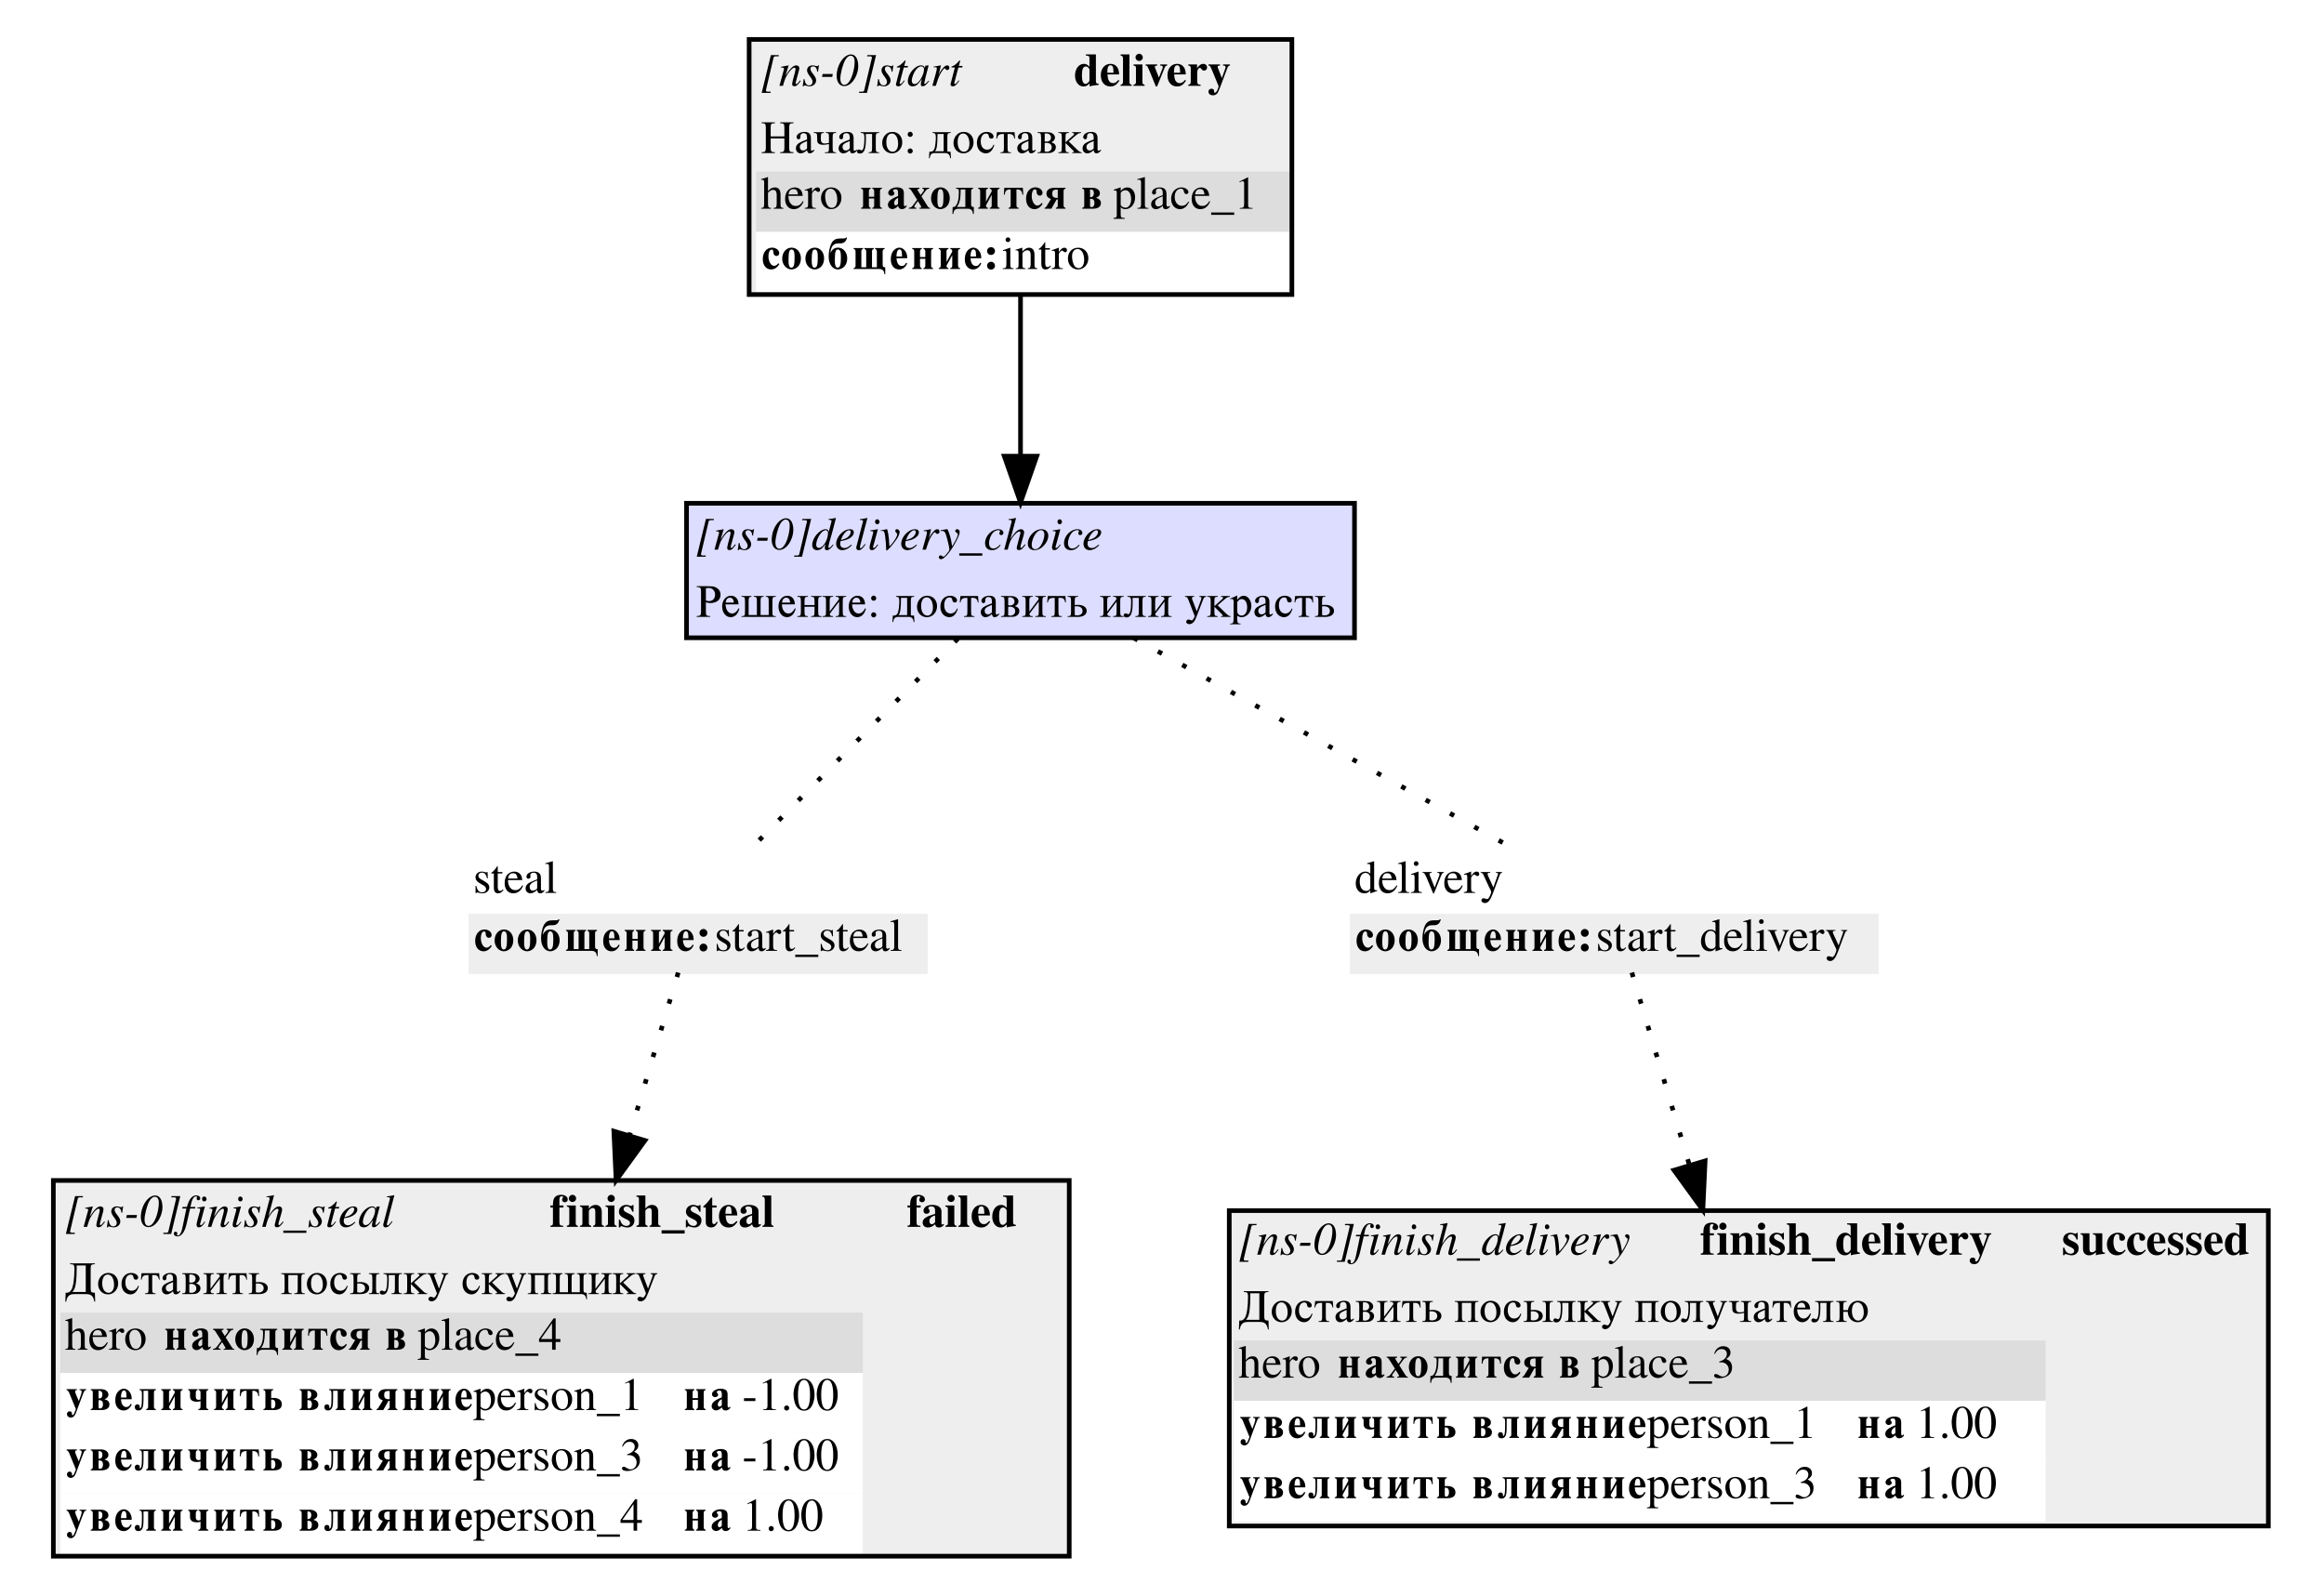
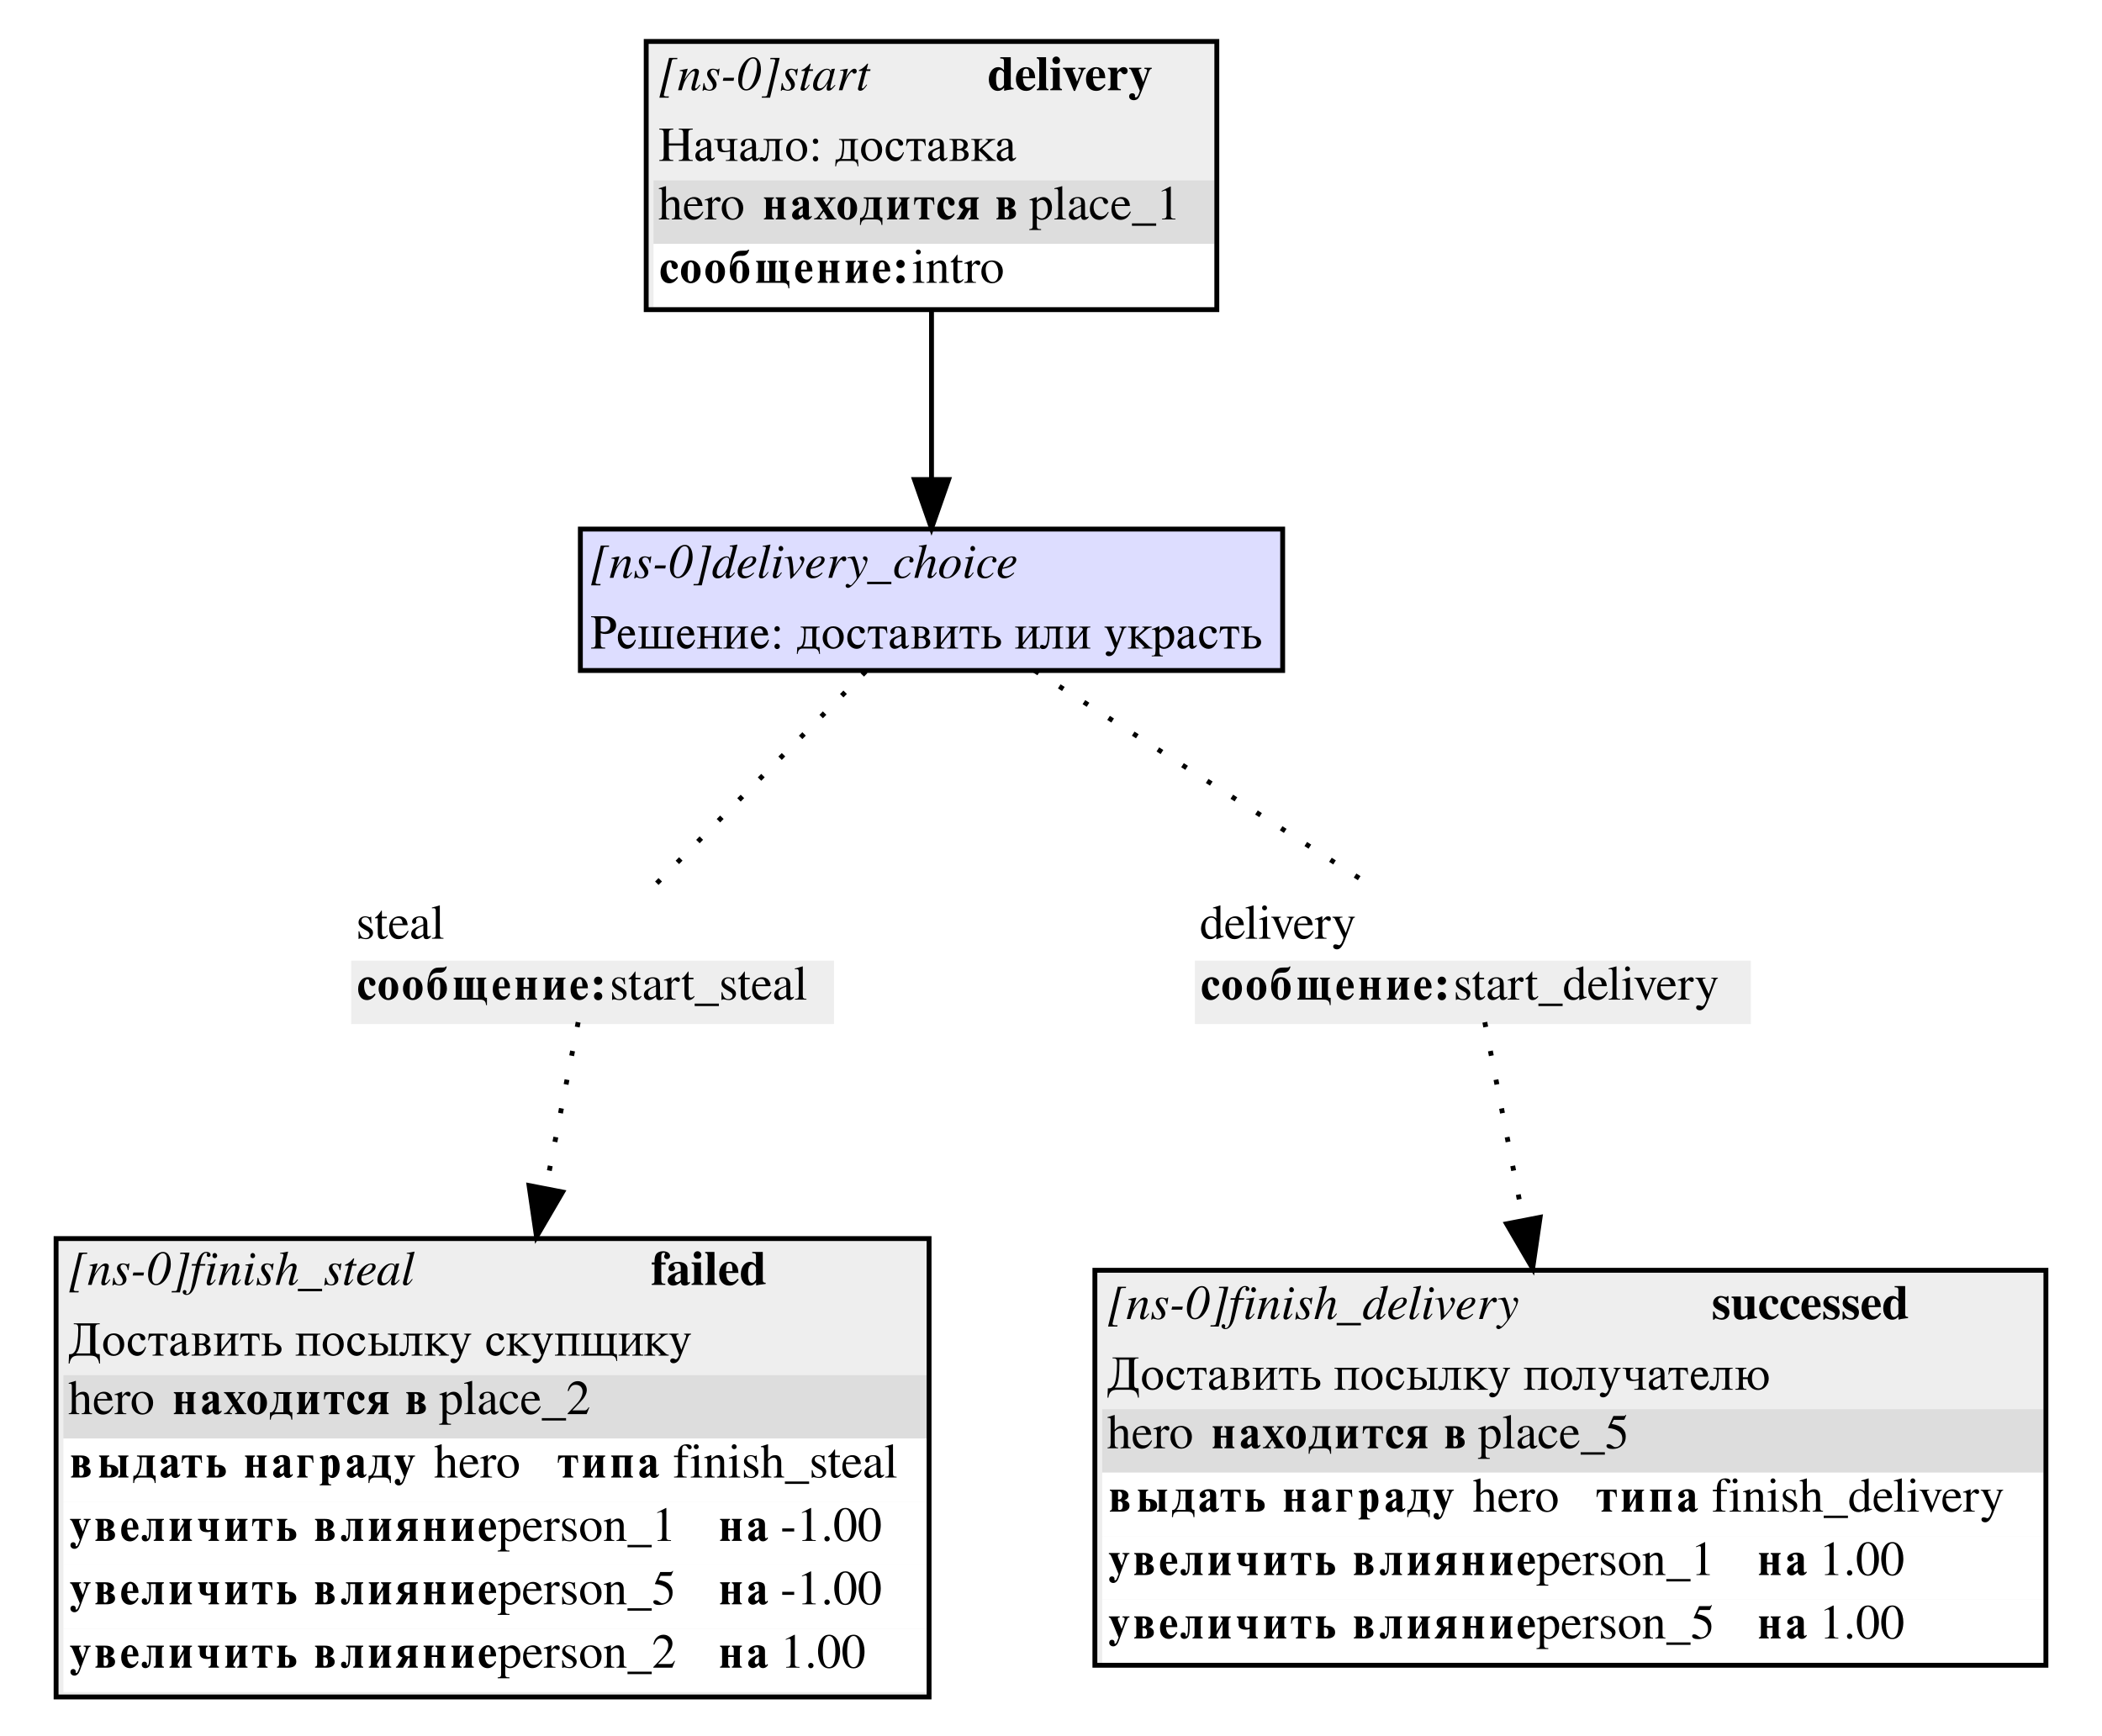
- <svg xmlns="http://www.w3.org/2000/svg" width="501pt" height="344pt" viewBox="0.00 0.00 501.00 344.00">
-   <g id="graph0" class="graph" transform="scale(1 1) rotate(0) translate(4 340)">
-     <polygon fill="white" stroke="white" points="-4,4 -4,-340 497,-340 497,4 -4,4" />
+ <svg xmlns="http://www.w3.org/2000/svg" width="431pt" height="356pt" viewBox="0.00 0.00 431.00 356.00">
+   <g id="graph0" class="graph" transform="scale(1 1) rotate(0) translate(4 352)">
+     <polygon fill="white" stroke="white" points="-4,4 -4,-352 427,-352 427,4 -4,4" />
    <g id="node1" class="node">
-       <polygon fill="#eeeeee" stroke="none" points="7.5,-4.5 7.5,-85.5 226.5,-85.5 226.5,-4.5 7.5,-4.5" />
-       <text text-anchor="start" x="10" y="-75.5" font-family="Times,serif" font-style="italic" font-size="10.00">[ns-0]finish_steal</text>
-       <text text-anchor="start" x="114.5" y="-75.5" font-family="Times,serif" font-weight="bold" font-size="10.00">finish_steal</text>
-       <text text-anchor="start" x="191.5" y="-75.5" font-family="Times,serif" font-weight="bold" font-size="10.00">failed</text>
-       <text text-anchor="start" x="10" y="-61" font-family="Times,serif" font-size="10.00">Доставить посылку скупщику</text>
-       <polygon fill="#dddddd" stroke="none" points="9,-44 9,-57 182,-57 182,-44 9,-44" />
-       <text text-anchor="start" x="10" y="-49" font-family="Times,serif" font-size="10.00">hero </text>
-       <text text-anchor="start" x="31" y="-49" font-family="Times,serif" font-weight="bold" font-size="10.00">находится в</text>
-       <text text-anchor="start" x="86" y="-49" font-family="Times,serif" font-size="10.00"> place_4</text>
-       <polygon fill="#ffffff" stroke="none" points="9,-31 9,-44 182,-44 182,-31 9,-31" />
+       <polygon fill="#eeeeee" stroke="none" points="7.5,-4 7.5,-98 186.5,-98 186.5,-4 7.5,-4" />
+       <text text-anchor="start" x="10" y="-88.5" font-family="Times,serif" font-style="italic" font-size="10.00">[ns-0]finish_steal</text>
+       <text text-anchor="start" x="129.5" y="-88.5" font-family="Times,serif" font-weight="bold" font-size="10.00">failed</text>
+       <text text-anchor="start" x="10" y="-74" font-family="Times,serif" font-size="10.00">Доставить посылку скупщику</text>
+       <polygon fill="#dddddd" stroke="none" points="9,-57 9,-70 186,-70 186,-57 9,-57" />
+       <text text-anchor="start" x="10" y="-62" font-family="Times,serif" font-size="10.00">hero </text>
+       <text text-anchor="start" x="31" y="-62" font-family="Times,serif" font-weight="bold" font-size="10.00">находится в</text>
+       <text text-anchor="start" x="86" y="-62" font-family="Times,serif" font-size="10.00"> place_2</text>
+       <polygon fill="#ffffff" stroke="none" points="9,-44 9,-57 186,-57 186,-44 9,-44" />
+       <text text-anchor="start" x="10" y="-49" font-family="Times,serif" font-weight="bold" font-size="10.00">выдать награду </text>
+       <text text-anchor="start" x="85" y="-49" font-family="Times,serif" font-size="10.00">  hero </text>
+       <text text-anchor="start" x="110" y="-49" font-family="Times,serif" font-weight="bold" font-size="10.00">типа </text>
+       <text text-anchor="start" x="134" y="-49" font-family="Times,serif" font-size="10.00"> finish_steal</text>
+       <polygon fill="#ffffff" stroke="none" points="9,-31 9,-44 186,-44 186,-31 9,-31" />
      <text text-anchor="start" x="10" y="-36" font-family="Times,serif" font-weight="bold" font-size="10.00">увеличить влияние </text>
      <text text-anchor="start" x="98" y="-36" font-family="Times,serif" font-size="10.00">  person_1 </text>
      <text text-anchor="start" x="143" y="-36" font-family="Times,serif" font-weight="bold" font-size="10.00">на </text>
      <text text-anchor="start" x="156" y="-36" font-family="Times,serif" font-size="10.00"> -1.00</text>
-       <polygon fill="#ffffff" stroke="none" points="9,-18 9,-31 182,-31 182,-18 9,-18" />
+       <polygon fill="#ffffff" stroke="none" points="9,-18 9,-31 186,-31 186,-18 9,-18" />
      <text text-anchor="start" x="10" y="-23" font-family="Times,serif" font-weight="bold" font-size="10.00">увеличить влияние </text>
-       <text text-anchor="start" x="98" y="-23" font-family="Times,serif" font-size="10.00">  person_3 </text>
+       <text text-anchor="start" x="98" y="-23" font-family="Times,serif" font-size="10.00">  person_5 </text>
      <text text-anchor="start" x="143" y="-23" font-family="Times,serif" font-weight="bold" font-size="10.00">на </text>
      <text text-anchor="start" x="156" y="-23" font-family="Times,serif" font-size="10.00"> -1.00</text>
-       <polygon fill="#ffffff" stroke="none" points="9,-5 9,-18 182,-18 182,-5 9,-5" />
+       <polygon fill="#ffffff" stroke="none" points="9,-5 9,-18 186,-18 186,-5 9,-5" />
      <text text-anchor="start" x="10" y="-10" font-family="Times,serif" font-weight="bold" font-size="10.00">увеличить влияние </text>
-       <text text-anchor="start" x="98" y="-10" font-family="Times,serif" font-size="10.00">  person_4 </text>
+       <text text-anchor="start" x="98" y="-10" font-family="Times,serif" font-size="10.00">  person_2 </text>
      <text text-anchor="start" x="143" y="-10" font-family="Times,serif" font-weight="bold" font-size="10.00">на </text>
      <text text-anchor="start" x="156" y="-10" font-family="Times,serif" font-size="10.00"> 1.00</text>
-       <polygon fill="none" stroke="black" points="7.5,-4.5 7.5,-85.5 226.5,-85.5 226.5,-4.5 7.5,-4.5" />
+       <polygon fill="none" stroke="black" points="7.5,-4 7.5,-98 186.5,-98 186.5,-4 7.5,-4" />
    </g>
    <g id="node2" class="node">
-       <polygon fill="#eeeeee" stroke="none" points="157.5,-276.5 157.5,-331.5 274.5,-331.5 274.5,-276.5 157.5,-276.5" />
-       <text text-anchor="start" x="160" y="-321.5" font-family="Times,serif" font-style="italic" font-size="10.00">[ns-0]start</text>
-       <text text-anchor="start" x="227.5" y="-321.5" font-family="Times,serif" font-weight="bold" font-size="10.00">delivery</text>
-       <text text-anchor="start" x="160" y="-307" font-family="Times,serif" font-size="10.00">Начало: доставка</text>
-       <polygon fill="#dddddd" stroke="none" points="159,-290 159,-303 274,-303 274,-290 159,-290" />
-       <text text-anchor="start" x="160" y="-295" font-family="Times,serif" font-size="10.00">hero </text>
-       <text text-anchor="start" x="181" y="-295" font-family="Times,serif" font-weight="bold" font-size="10.00">находится в</text>
-       <text text-anchor="start" x="236" y="-295" font-family="Times,serif" font-size="10.00"> place_1</text>
-       <polygon fill="#ffffff" stroke="none" points="159,-277 159,-290 274,-290 274,-277 159,-277" />
-       <text text-anchor="start" x="160" y="-282" font-family="Times,serif" font-weight="bold" font-size="10.00">сообщение:</text>
-       <text text-anchor="start" x="212" y="-282" font-family="Times,serif" font-size="10.00"> intro</text>
-       <polygon fill="none" stroke="black" points="157.5,-276.5 157.5,-331.5 274.5,-331.5 274.5,-276.5 157.5,-276.5" />
+       <polygon fill="#eeeeee" stroke="none" points="128.5,-288.5 128.5,-343.5 245.5,-343.5 245.5,-288.5 128.5,-288.5" />
+       <text text-anchor="start" x="131" y="-333.5" font-family="Times,serif" font-style="italic" font-size="10.00">[ns-0]start</text>
+       <text text-anchor="start" x="198.5" y="-333.5" font-family="Times,serif" font-weight="bold" font-size="10.00">delivery</text>
+       <text text-anchor="start" x="131" y="-319" font-family="Times,serif" font-size="10.00">Начало: доставка</text>
+       <polygon fill="#dddddd" stroke="none" points="130,-302 130,-315 245,-315 245,-302 130,-302" />
+       <text text-anchor="start" x="131" y="-307" font-family="Times,serif" font-size="10.00">hero </text>
+       <text text-anchor="start" x="152" y="-307" font-family="Times,serif" font-weight="bold" font-size="10.00">находится в</text>
+       <text text-anchor="start" x="207" y="-307" font-family="Times,serif" font-size="10.00"> place_1</text>
+       <polygon fill="#ffffff" stroke="none" points="130,-289 130,-302 245,-302 245,-289 130,-289" />
+       <text text-anchor="start" x="131" y="-294" font-family="Times,serif" font-weight="bold" font-size="10.00">сообщение:</text>
+       <text text-anchor="start" x="183" y="-294" font-family="Times,serif" font-size="10.00"> intro</text>
+       <polygon fill="none" stroke="black" points="128.5,-288.5 128.5,-343.5 245.5,-343.5 245.5,-288.5 128.5,-288.5" />
    </g>
    <g id="node3" class="node">
-       <polygon fill="#ddddff" stroke="none" points="144,-202.5 144,-231.5 288,-231.5 288,-202.5 144,-202.5" />
-       <text text-anchor="start" x="146" y="-221.5" font-family="Times,serif" font-style="italic" font-size="10.00">[ns-0]delivery_choice</text>
-       <text text-anchor="start" x="146" y="-207" font-family="Times,serif" font-size="10.00">Решение: доставить или украсть</text>
-       <polygon fill="none" stroke="black" points="144,-202.5 144,-231.5 288,-231.5 288,-202.5 144,-202.5" />
+       <polygon fill="#ddddff" stroke="none" points="115,-214.5 115,-243.5 259,-243.5 259,-214.5 115,-214.5" />
+       <text text-anchor="start" x="117" y="-233.5" font-family="Times,serif" font-style="italic" font-size="10.00">[ns-0]delivery_choice</text>
+       <text text-anchor="start" x="117" y="-219" font-family="Times,serif" font-size="10.00">Решение: доставить или украсть</text>
+       <polygon fill="none" stroke="black" points="115,-214.5 115,-243.5 259,-243.5 259,-214.5 115,-214.5" />
    </g>
    <g id="edge3" class="edge">
-       <path fill="none" stroke="black" d="M216,-276.105C216,-265.132 216,-252.546 216,-241.9" />
-       <polygon fill="black" stroke="black" points="219.5,-241.657 216,-231.657 212.5,-241.657 219.5,-241.657" />
+       <path fill="none" stroke="black" d="M187,-288.105C187,-277.132 187,-264.546 187,-253.9" />
+       <polygon fill="black" stroke="black" points="190.5,-253.657 187,-243.657 183.5,-253.657 190.5,-253.657" />
    </g>
    <g id="node5" class="node">
-       <polygon fill="#ffffff" stroke="none" points="97,-143 97,-157 196,-157 196,-143 97,-143" />
-       <text text-anchor="start" x="98" y="-147.5" font-family="Times,serif" font-size="10.00">steal</text>
-       <polygon fill="#eeeeee" stroke="none" points="97,-130 97,-143 196,-143 196,-130 97,-130" />
-       <text text-anchor="start" x="98" y="-135" font-family="Times,serif" font-weight="bold" font-size="10.00">сообщение:</text>
-       <text text-anchor="start" x="150" y="-135" font-family="Times,serif" font-size="10.00"> start_steal</text>
+       <polygon fill="#ffffff" stroke="none" points="68,-155 68,-169 167,-169 167,-155 68,-155" />
+       <text text-anchor="start" x="69" y="-159.5" font-family="Times,serif" font-size="10.00">steal</text>
+       <polygon fill="#eeeeee" stroke="none" points="68,-142 68,-155 167,-155 167,-142 68,-142" />
+       <text text-anchor="start" x="69" y="-147" font-family="Times,serif" font-weight="bold" font-size="10.00">сообщение:</text>
+       <text text-anchor="start" x="121" y="-147" font-family="Times,serif" font-size="10.00"> start_steal</text>
    </g>
    <g id="edge1" class="edge">
-       <path fill="none" stroke="black" stroke-dasharray="1,5" d="M202.503,-202.31C189.79,-189.416 170.897,-170.252 158.515,-157.693" />
+       <path fill="none" stroke="black" stroke-dasharray="1,5" d="M173.503,-214.31C160.79,-201.416 141.897,-182.252 129.515,-169.693" />
    </g>
    <g id="node6" class="node">
-       <polygon fill="#ffffff" stroke="none" points="287,-143 287,-157 401,-157 401,-143 287,-143" />
-       <text text-anchor="start" x="288" y="-147.5" font-family="Times,serif" font-size="10.00">delivery</text>
-       <polygon fill="#eeeeee" stroke="none" points="287,-130 287,-143 401,-143 401,-130 287,-130" />
-       <text text-anchor="start" x="288" y="-135" font-family="Times,serif" font-weight="bold" font-size="10.00">сообщение:</text>
-       <text text-anchor="start" x="340" y="-135" font-family="Times,serif" font-size="10.00"> start_delivery</text>
+       <polygon fill="#ffffff" stroke="none" points="241,-155 241,-169 355,-169 355,-155 241,-155" />
+       <text text-anchor="start" x="242" y="-159.5" font-family="Times,serif" font-size="10.00">delivery</text>
+       <polygon fill="#eeeeee" stroke="none" points="241,-142 241,-155 355,-155 355,-142 241,-142" />
+       <text text-anchor="start" x="242" y="-147" font-family="Times,serif" font-weight="bold" font-size="10.00">сообщение:</text>
+       <text text-anchor="start" x="294" y="-147" font-family="Times,serif" font-size="10.00"> start_delivery</text>
    </g>
    <g id="edge4" class="edge">
-       <path fill="none" stroke="black" stroke-dasharray="1,5" d="M240.377,-202.478C263.733,-189.523 298.697,-170.129 321.43,-157.519" />
+       <path fill="none" stroke="black" stroke-dasharray="1,5" d="M208.14,-214.478C228.394,-201.523 258.714,-182.129 278.428,-169.519" />
    </g>
    <g id="node4" class="node">
-       <polygon fill="#eeeeee" stroke="none" points="261,-11 261,-79 485,-79 485,-11 261,-11" />
-       <text text-anchor="start" x="263" y="-69.5" font-family="Times,serif" font-style="italic" font-size="10.00">[ns-0]finish_delivery</text>
-       <text text-anchor="start" x="362.5" y="-69.5" font-family="Times,serif" font-weight="bold" font-size="10.00">finish_delivery</text>
-       <text text-anchor="start" x="440.5" y="-69.5" font-family="Times,serif" font-weight="bold" font-size="10.00">successed</text>
-       <text text-anchor="start" x="263" y="-55" font-family="Times,serif" font-size="10.00">Доставить посылку получателю</text>
-       <polygon fill="#dddddd" stroke="none" points="262,-38 262,-51 437,-51 437,-38 262,-38" />
-       <text text-anchor="start" x="263" y="-43" font-family="Times,serif" font-size="10.00">hero </text>
-       <text text-anchor="start" x="284" y="-43" font-family="Times,serif" font-weight="bold" font-size="10.00">находится в</text>
-       <text text-anchor="start" x="339" y="-43" font-family="Times,serif" font-size="10.00"> place_3</text>
-       <polygon fill="#ffffff" stroke="none" points="262,-25 262,-38 437,-38 437,-25 262,-25" />
-       <text text-anchor="start" x="263" y="-30" font-family="Times,serif" font-weight="bold" font-size="10.00">увеличить влияние </text>
-       <text text-anchor="start" x="351" y="-30" font-family="Times,serif" font-size="10.00">  person_1 </text>
-       <text text-anchor="start" x="396" y="-30" font-family="Times,serif" font-weight="bold" font-size="10.00">на </text>
-       <text text-anchor="start" x="409" y="-30" font-family="Times,serif" font-size="10.00"> 1.00</text>
-       <polygon fill="#ffffff" stroke="none" points="262,-12 262,-25 437,-25 437,-12 262,-12" />
-       <text text-anchor="start" x="263" y="-17" font-family="Times,serif" font-weight="bold" font-size="10.00">увеличить влияние </text>
-       <text text-anchor="start" x="351" y="-17" font-family="Times,serif" font-size="10.00">  person_3 </text>
-       <text text-anchor="start" x="396" y="-17" font-family="Times,serif" font-weight="bold" font-size="10.00">на </text>
-       <text text-anchor="start" x="409" y="-17" font-family="Times,serif" font-size="10.00"> 1.00</text>
-       <polygon fill="none" stroke="black" points="261,-11 261,-79 485,-79 485,-11 261,-11" />
+       <polygon fill="#eeeeee" stroke="none" points="220.5,-10.5 220.5,-91.5 415.5,-91.5 415.5,-10.5 220.5,-10.5" />
+       <text text-anchor="start" x="223" y="-81.5" font-family="Times,serif" font-style="italic" font-size="10.00">[ns-0]finish_delivery</text>
+       <text text-anchor="start" x="347" y="-81.5" font-family="Times,serif" font-weight="bold" font-size="10.00">successed</text>
+       <text text-anchor="start" x="223" y="-67" font-family="Times,serif" font-size="10.00">Доставить посылку получателю</text>
+       <polygon fill="#dddddd" stroke="none" points="222,-50 222,-63 415,-63 415,-50 222,-50" />
+       <text text-anchor="start" x="223" y="-55" font-family="Times,serif" font-size="10.00">hero </text>
+       <text text-anchor="start" x="244" y="-55" font-family="Times,serif" font-weight="bold" font-size="10.00">находится в</text>
+       <text text-anchor="start" x="299" y="-55" font-family="Times,serif" font-size="10.00"> place_5</text>
+       <polygon fill="#ffffff" stroke="none" points="222,-37 222,-50 415,-50 415,-37 222,-37" />
+       <text text-anchor="start" x="223" y="-42" font-family="Times,serif" font-weight="bold" font-size="10.00">выдать награду </text>
+       <text text-anchor="start" x="298" y="-42" font-family="Times,serif" font-size="10.00">  hero </text>
+       <text text-anchor="start" x="323" y="-42" font-family="Times,serif" font-weight="bold" font-size="10.00">типа </text>
+       <text text-anchor="start" x="347" y="-42" font-family="Times,serif" font-size="10.00"> finish_delivery</text>
+       <polygon fill="#ffffff" stroke="none" points="222,-24 222,-37 415,-37 415,-24 222,-24" />
+       <text text-anchor="start" x="223" y="-29" font-family="Times,serif" font-weight="bold" font-size="10.00">увеличить влияние </text>
+       <text text-anchor="start" x="311" y="-29" font-family="Times,serif" font-size="10.00">  person_1 </text>
+       <text text-anchor="start" x="356" y="-29" font-family="Times,serif" font-weight="bold" font-size="10.00">на </text>
+       <text text-anchor="start" x="369" y="-29" font-family="Times,serif" font-size="10.00"> 1.00</text>
+       <polygon fill="#ffffff" stroke="none" points="222,-11 222,-24 415,-24 415,-11 222,-11" />
+       <text text-anchor="start" x="223" y="-16" font-family="Times,serif" font-weight="bold" font-size="10.00">увеличить влияние </text>
+       <text text-anchor="start" x="311" y="-16" font-family="Times,serif" font-size="10.00">  person_5 </text>
+       <text text-anchor="start" x="356" y="-16" font-family="Times,serif" font-weight="bold" font-size="10.00">на </text>
+       <text text-anchor="start" x="369" y="-16" font-family="Times,serif" font-size="10.00"> 1.00</text>
+       <polygon fill="none" stroke="black" points="220.5,-10.5 220.5,-91.5 415.5,-91.5 415.5,-10.5 220.5,-10.5" />
    </g>
    <g id="edge2" class="edge">
-       <path fill="none" stroke="black" stroke-dasharray="1,5" d="M142.209,-130.319C139.493,-121.234 135.644,-108.361 131.77,-95.402" />
-       <polygon fill="black" stroke="black" points="135.038,-94.115 128.82,-85.537 128.331,-96.12 135.038,-94.115" />
+       <path fill="none" stroke="black" stroke-dasharray="1,5" d="M114.548,-142.37C112.835,-133.552 110.417,-121.099 107.922,-108.248" />
+       <polygon fill="black" stroke="black" points="111.351,-107.546 106.009,-98.396 104.479,-108.88 111.351,-107.546" />
    </g>
    <g id="edge5" class="edge">
-       <path fill="none" stroke="black" stroke-dasharray="1,5" d="M347.791,-130.319C350.965,-119.703 355.685,-103.915 360.186,-88.861" />
-       <polygon fill="black" stroke="black" points="363.582,-89.72 363.093,-79.136 356.876,-87.714 363.582,-89.72" />
+       <path fill="none" stroke="black" stroke-dasharray="1,5" d="M300.452,-142.37C302.455,-132.059 305.422,-116.777 308.349,-101.701" />
+       <polygon fill="black" stroke="black" points="311.786,-102.362 310.257,-91.878 304.915,-101.027 311.786,-102.362" />
    </g>
  </g>
</svg>
